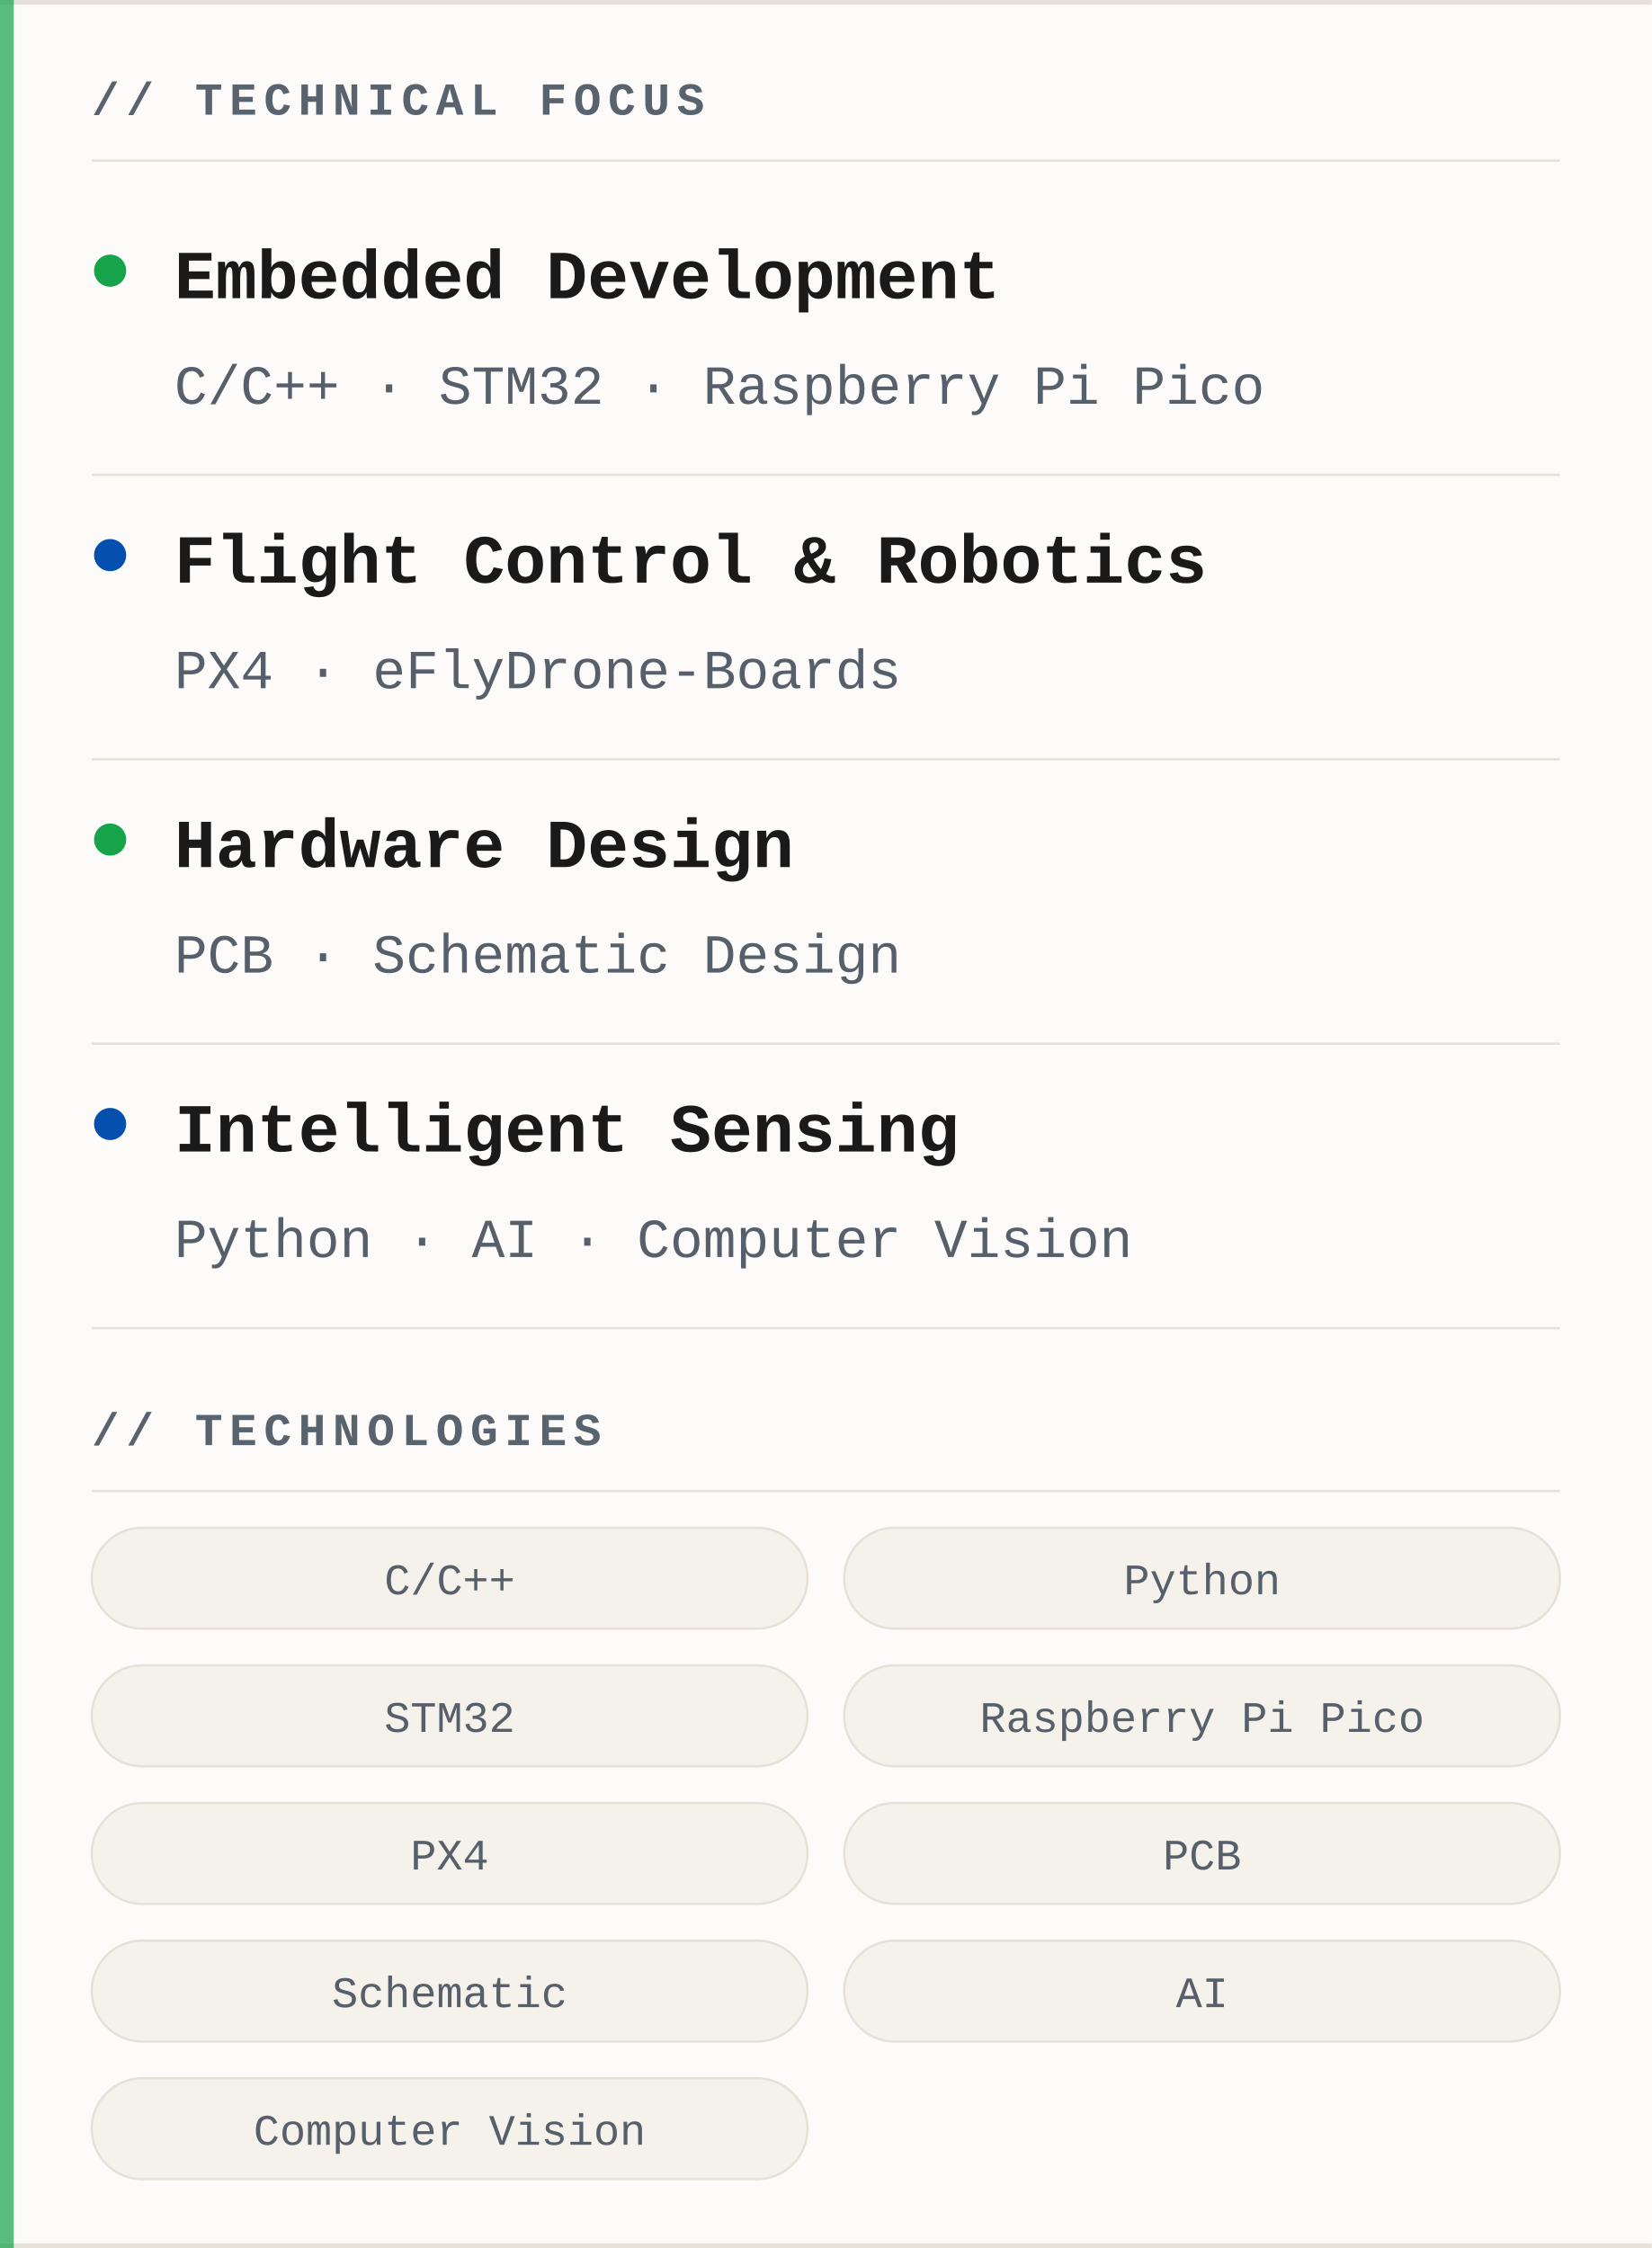
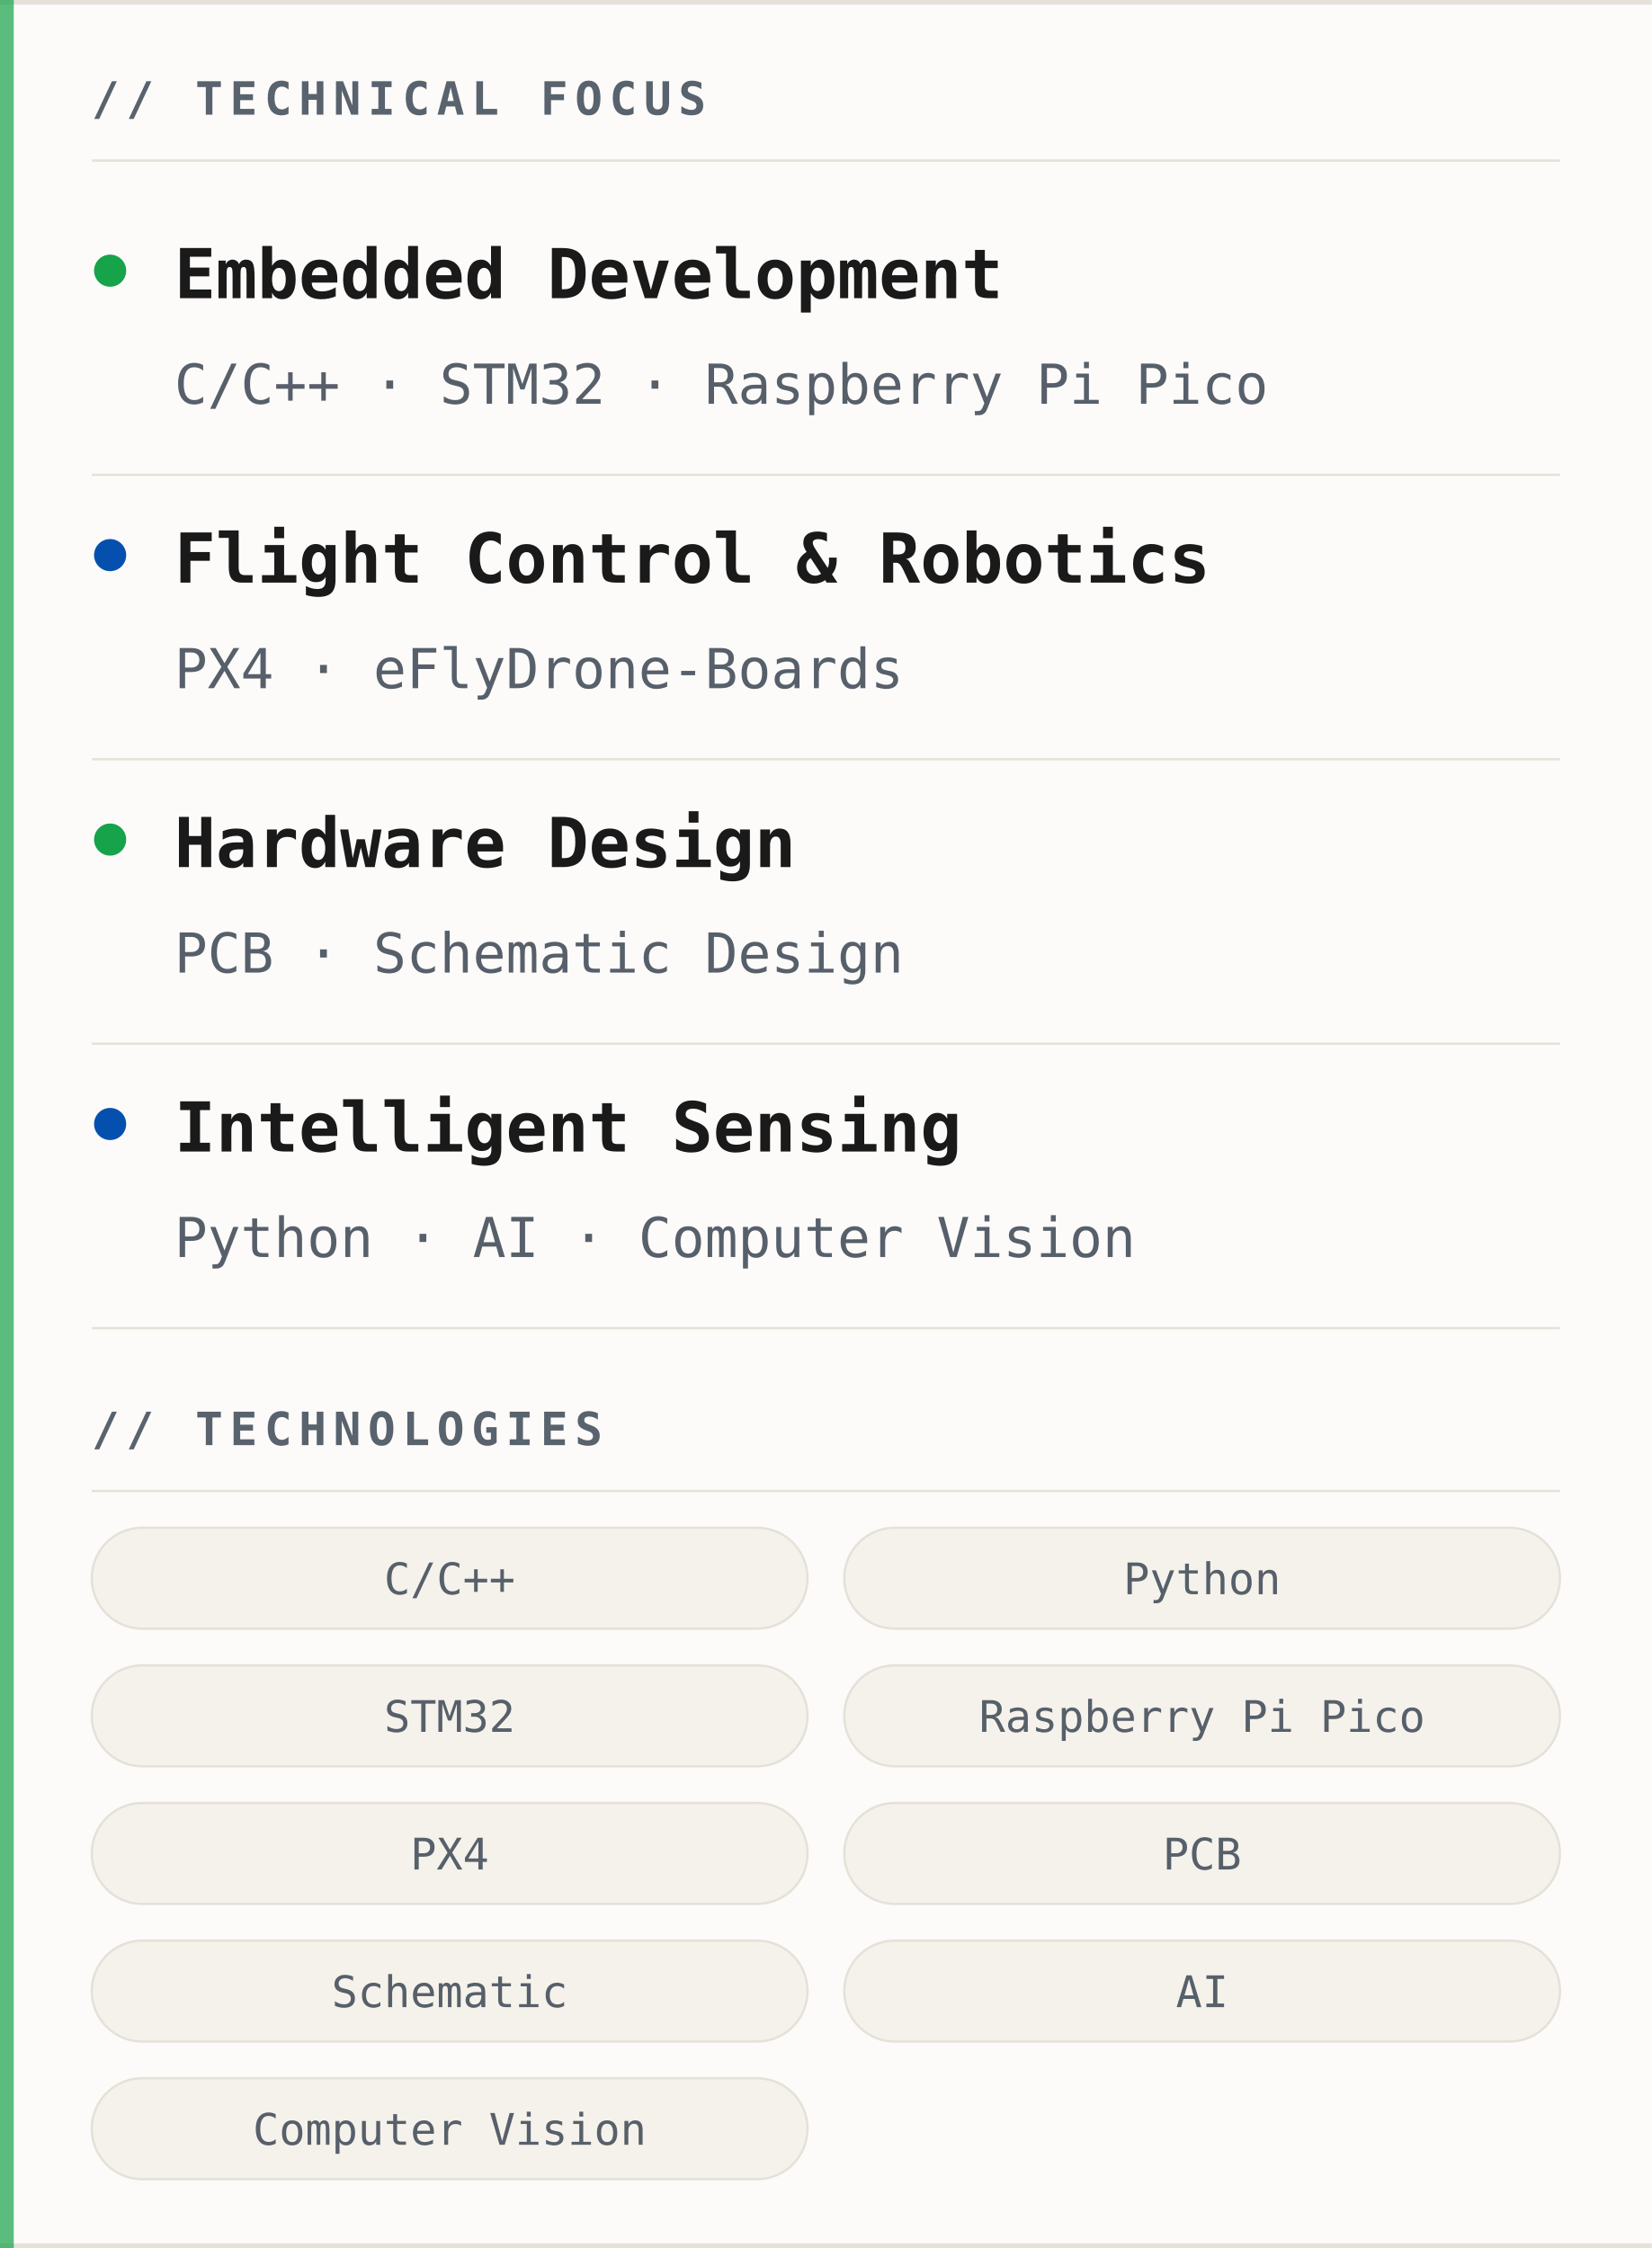
<svg xmlns="http://www.w3.org/2000/svg" width="360" height="490" viewBox="0 0 360 490" role="img" aria-labelledby="title desc">
  <rect width="360" height="490" fill="#fcfbf9" />
  <path d="M0 .5H360M0 489.5H360" stroke="#e5e1d8" stroke-width="1" />
-   <text x="20" y="25" font-family="'Courier New', Consolas, monospace" font-size="10" font-weight="700" letter-spacing="1.5" fill="#59636e">// TECHNICAL FOCUS</text>
+   <text x="20" y="25" font-family="Consolas, Menlo, 'DejaVu Sans Mono', 'Courier New', monospace" font-size="10" font-weight="700" letter-spacing="1.5" fill="#59636e">// TECHNICAL FOCUS</text>
  <path d="M20 35H340" stroke="#e5e1d8" stroke-width=".5" />
  <circle cx="24" cy="59" r="3.5" fill="#16a34a" />
-   <text x="38" y="65" font-family="'Courier New', Consolas, monospace" font-size="15" font-weight="700" fill="#1a1a1a">Embedded Development</text>
-   <text x="38" y="88" font-family="'Courier New', Consolas, monospace" font-size="12" fill="#57606a">C/C++ · STM32 · Raspberry Pi Pico</text>
+   <text x="38" y="65" font-family="Consolas, Menlo, 'DejaVu Sans Mono', 'Courier New', monospace" font-size="15" font-weight="700" fill="#1a1a1a">Embedded Development</text>
+   <text x="38" y="88" font-family="Consolas, Menlo, 'DejaVu Sans Mono', 'Courier New', monospace" font-size="12" fill="#57606a">C/C++ · STM32 · Raspberry Pi Pico</text>
  <path d="M20 103.5H340" stroke="#e5e1d8" stroke-width=".5" />
  <circle cx="24" cy="121" r="3.5" fill="#0550ae" />
-   <text x="38" y="127" font-family="'Courier New', Consolas, monospace" font-size="15" font-weight="700" fill="#1a1a1a">Flight Control &amp; Robotics</text>
-   <text x="38" y="150" font-family="'Courier New', Consolas, monospace" font-size="12" fill="#57606a">PX4 · eFlyDrone-Boards</text>
+   <text x="38" y="127" font-family="Consolas, Menlo, 'DejaVu Sans Mono', 'Courier New', monospace" font-size="15" font-weight="700" fill="#1a1a1a">Flight Control &amp; Robotics</text>
+   <text x="38" y="150" font-family="Consolas, Menlo, 'DejaVu Sans Mono', 'Courier New', monospace" font-size="12" fill="#57606a">PX4 · eFlyDrone-Boards</text>
  <path d="M20 165.5H340" stroke="#e5e1d8" stroke-width=".5" />
  <circle cx="24" cy="183" r="3.5" fill="#16a34a" />
-   <text x="38" y="189" font-family="'Courier New', Consolas, monospace" font-size="15" font-weight="700" fill="#1a1a1a">Hardware Design</text>
-   <text x="38" y="212" font-family="'Courier New', Consolas, monospace" font-size="12" fill="#57606a">PCB · Schematic Design</text>
+   <text x="38" y="189" font-family="Consolas, Menlo, 'DejaVu Sans Mono', 'Courier New', monospace" font-size="15" font-weight="700" fill="#1a1a1a">Hardware Design</text>
+   <text x="38" y="212" font-family="Consolas, Menlo, 'DejaVu Sans Mono', 'Courier New', monospace" font-size="12" fill="#57606a">PCB · Schematic Design</text>
  <path d="M20 227.5H340" stroke="#e5e1d8" stroke-width=".5" />
  <circle cx="24" cy="245" r="3.5" fill="#0550ae" />
-   <text x="38" y="251" font-family="'Courier New', Consolas, monospace" font-size="15" font-weight="700" fill="#1a1a1a">Intelligent Sensing</text>
-   <text x="38" y="274" font-family="'Courier New', Consolas, monospace" font-size="12" fill="#57606a">Python · AI · Computer Vision</text>
+   <text x="38" y="251" font-family="Consolas, Menlo, 'DejaVu Sans Mono', 'Courier New', monospace" font-size="15" font-weight="700" fill="#1a1a1a">Intelligent Sensing</text>
+   <text x="38" y="274" font-family="Consolas, Menlo, 'DejaVu Sans Mono', 'Courier New', monospace" font-size="12" fill="#57606a">Python · AI · Computer Vision</text>
  <path d="M20 289.5H340" stroke="#e5e1d8" stroke-width=".5" />
-   <text x="20" y="315" font-family="'Courier New', Consolas, monospace" font-size="10" font-weight="700" letter-spacing="1.5" fill="#59636e">// TECHNOLOGIES</text>
+   <text x="20" y="315" font-family="Consolas, Menlo, 'DejaVu Sans Mono', 'Courier New', monospace" font-size="10" font-weight="700" letter-spacing="1.5" fill="#59636e">// TECHNOLOGIES</text>
  <path d="M20 325H340" stroke="#e5e1d8" stroke-width=".5" />
  <rect x="20" y="333" width="156" height="22" rx="11" fill="#f5f2eb" stroke="#e5e1d8" stroke-width=".5" />
-   <text x="98" y="347.5" text-anchor="middle" font-family="'Courier New', Consolas, monospace" font-size="9.5" fill="#57606a">C/C++</text>
+   <text x="98" y="347.5" text-anchor="middle" font-family="Consolas, Menlo, 'DejaVu Sans Mono', 'Courier New', monospace" font-size="9.5" fill="#57606a">C/C++</text>
  <rect x="184" y="333" width="156" height="22" rx="11" fill="#f5f2eb" stroke="#e5e1d8" stroke-width=".5" />
-   <text x="262" y="347.5" text-anchor="middle" font-family="'Courier New', Consolas, monospace" font-size="9.5" fill="#57606a">Python</text>
+   <text x="262" y="347.5" text-anchor="middle" font-family="Consolas, Menlo, 'DejaVu Sans Mono', 'Courier New', monospace" font-size="9.5" fill="#57606a">Python</text>
  <rect x="20" y="363" width="156" height="22" rx="11" fill="#f5f2eb" stroke="#e5e1d8" stroke-width=".5" />
-   <text x="98" y="377.5" text-anchor="middle" font-family="'Courier New', Consolas, monospace" font-size="9.5" fill="#57606a">STM32</text>
+   <text x="98" y="377.5" text-anchor="middle" font-family="Consolas, Menlo, 'DejaVu Sans Mono', 'Courier New', monospace" font-size="9.5" fill="#57606a">STM32</text>
  <rect x="184" y="363" width="156" height="22" rx="11" fill="#f5f2eb" stroke="#e5e1d8" stroke-width=".5" />
-   <text x="262" y="377.5" text-anchor="middle" font-family="'Courier New', Consolas, monospace" font-size="9.5" fill="#57606a">Raspberry Pi Pico</text>
+   <text x="262" y="377.5" text-anchor="middle" font-family="Consolas, Menlo, 'DejaVu Sans Mono', 'Courier New', monospace" font-size="9.5" fill="#57606a">Raspberry Pi Pico</text>
  <rect x="20" y="393" width="156" height="22" rx="11" fill="#f5f2eb" stroke="#e5e1d8" stroke-width=".5" />
-   <text x="98" y="407.5" text-anchor="middle" font-family="'Courier New', Consolas, monospace" font-size="9.5" fill="#57606a">PX4</text>
+   <text x="98" y="407.5" text-anchor="middle" font-family="Consolas, Menlo, 'DejaVu Sans Mono', 'Courier New', monospace" font-size="9.5" fill="#57606a">PX4</text>
  <rect x="184" y="393" width="156" height="22" rx="11" fill="#f5f2eb" stroke="#e5e1d8" stroke-width=".5" />
-   <text x="262" y="407.5" text-anchor="middle" font-family="'Courier New', Consolas, monospace" font-size="9.5" fill="#57606a">PCB</text>
+   <text x="262" y="407.5" text-anchor="middle" font-family="Consolas, Menlo, 'DejaVu Sans Mono', 'Courier New', monospace" font-size="9.5" fill="#57606a">PCB</text>
  <rect x="20" y="423" width="156" height="22" rx="11" fill="#f5f2eb" stroke="#e5e1d8" stroke-width=".5" />
-   <text x="98" y="437.5" text-anchor="middle" font-family="'Courier New', Consolas, monospace" font-size="9.5" fill="#57606a">Schematic</text>
+   <text x="98" y="437.5" text-anchor="middle" font-family="Consolas, Menlo, 'DejaVu Sans Mono', 'Courier New', monospace" font-size="9.5" fill="#57606a">Schematic</text>
  <rect x="184" y="423" width="156" height="22" rx="11" fill="#f5f2eb" stroke="#e5e1d8" stroke-width=".5" />
-   <text x="262" y="437.5" text-anchor="middle" font-family="'Courier New', Consolas, monospace" font-size="9.5" fill="#57606a">AI</text>
+   <text x="262" y="437.5" text-anchor="middle" font-family="Consolas, Menlo, 'DejaVu Sans Mono', 'Courier New', monospace" font-size="9.5" fill="#57606a">AI</text>
  <rect x="20" y="453" width="156" height="22" rx="11" fill="#f5f2eb" stroke="#e5e1d8" stroke-width=".5" />
-   <text x="98" y="467.5" text-anchor="middle" font-family="'Courier New', Consolas, monospace" font-size="9.5" fill="#57606a">Computer Vision</text>
+   <text x="98" y="467.5" text-anchor="middle" font-family="Consolas, Menlo, 'DejaVu Sans Mono', 'Courier New', monospace" font-size="9.5" fill="#57606a">Computer Vision</text>
  <rect width="3" height="490" fill="#16a34a" opacity=".7" />
</svg>
